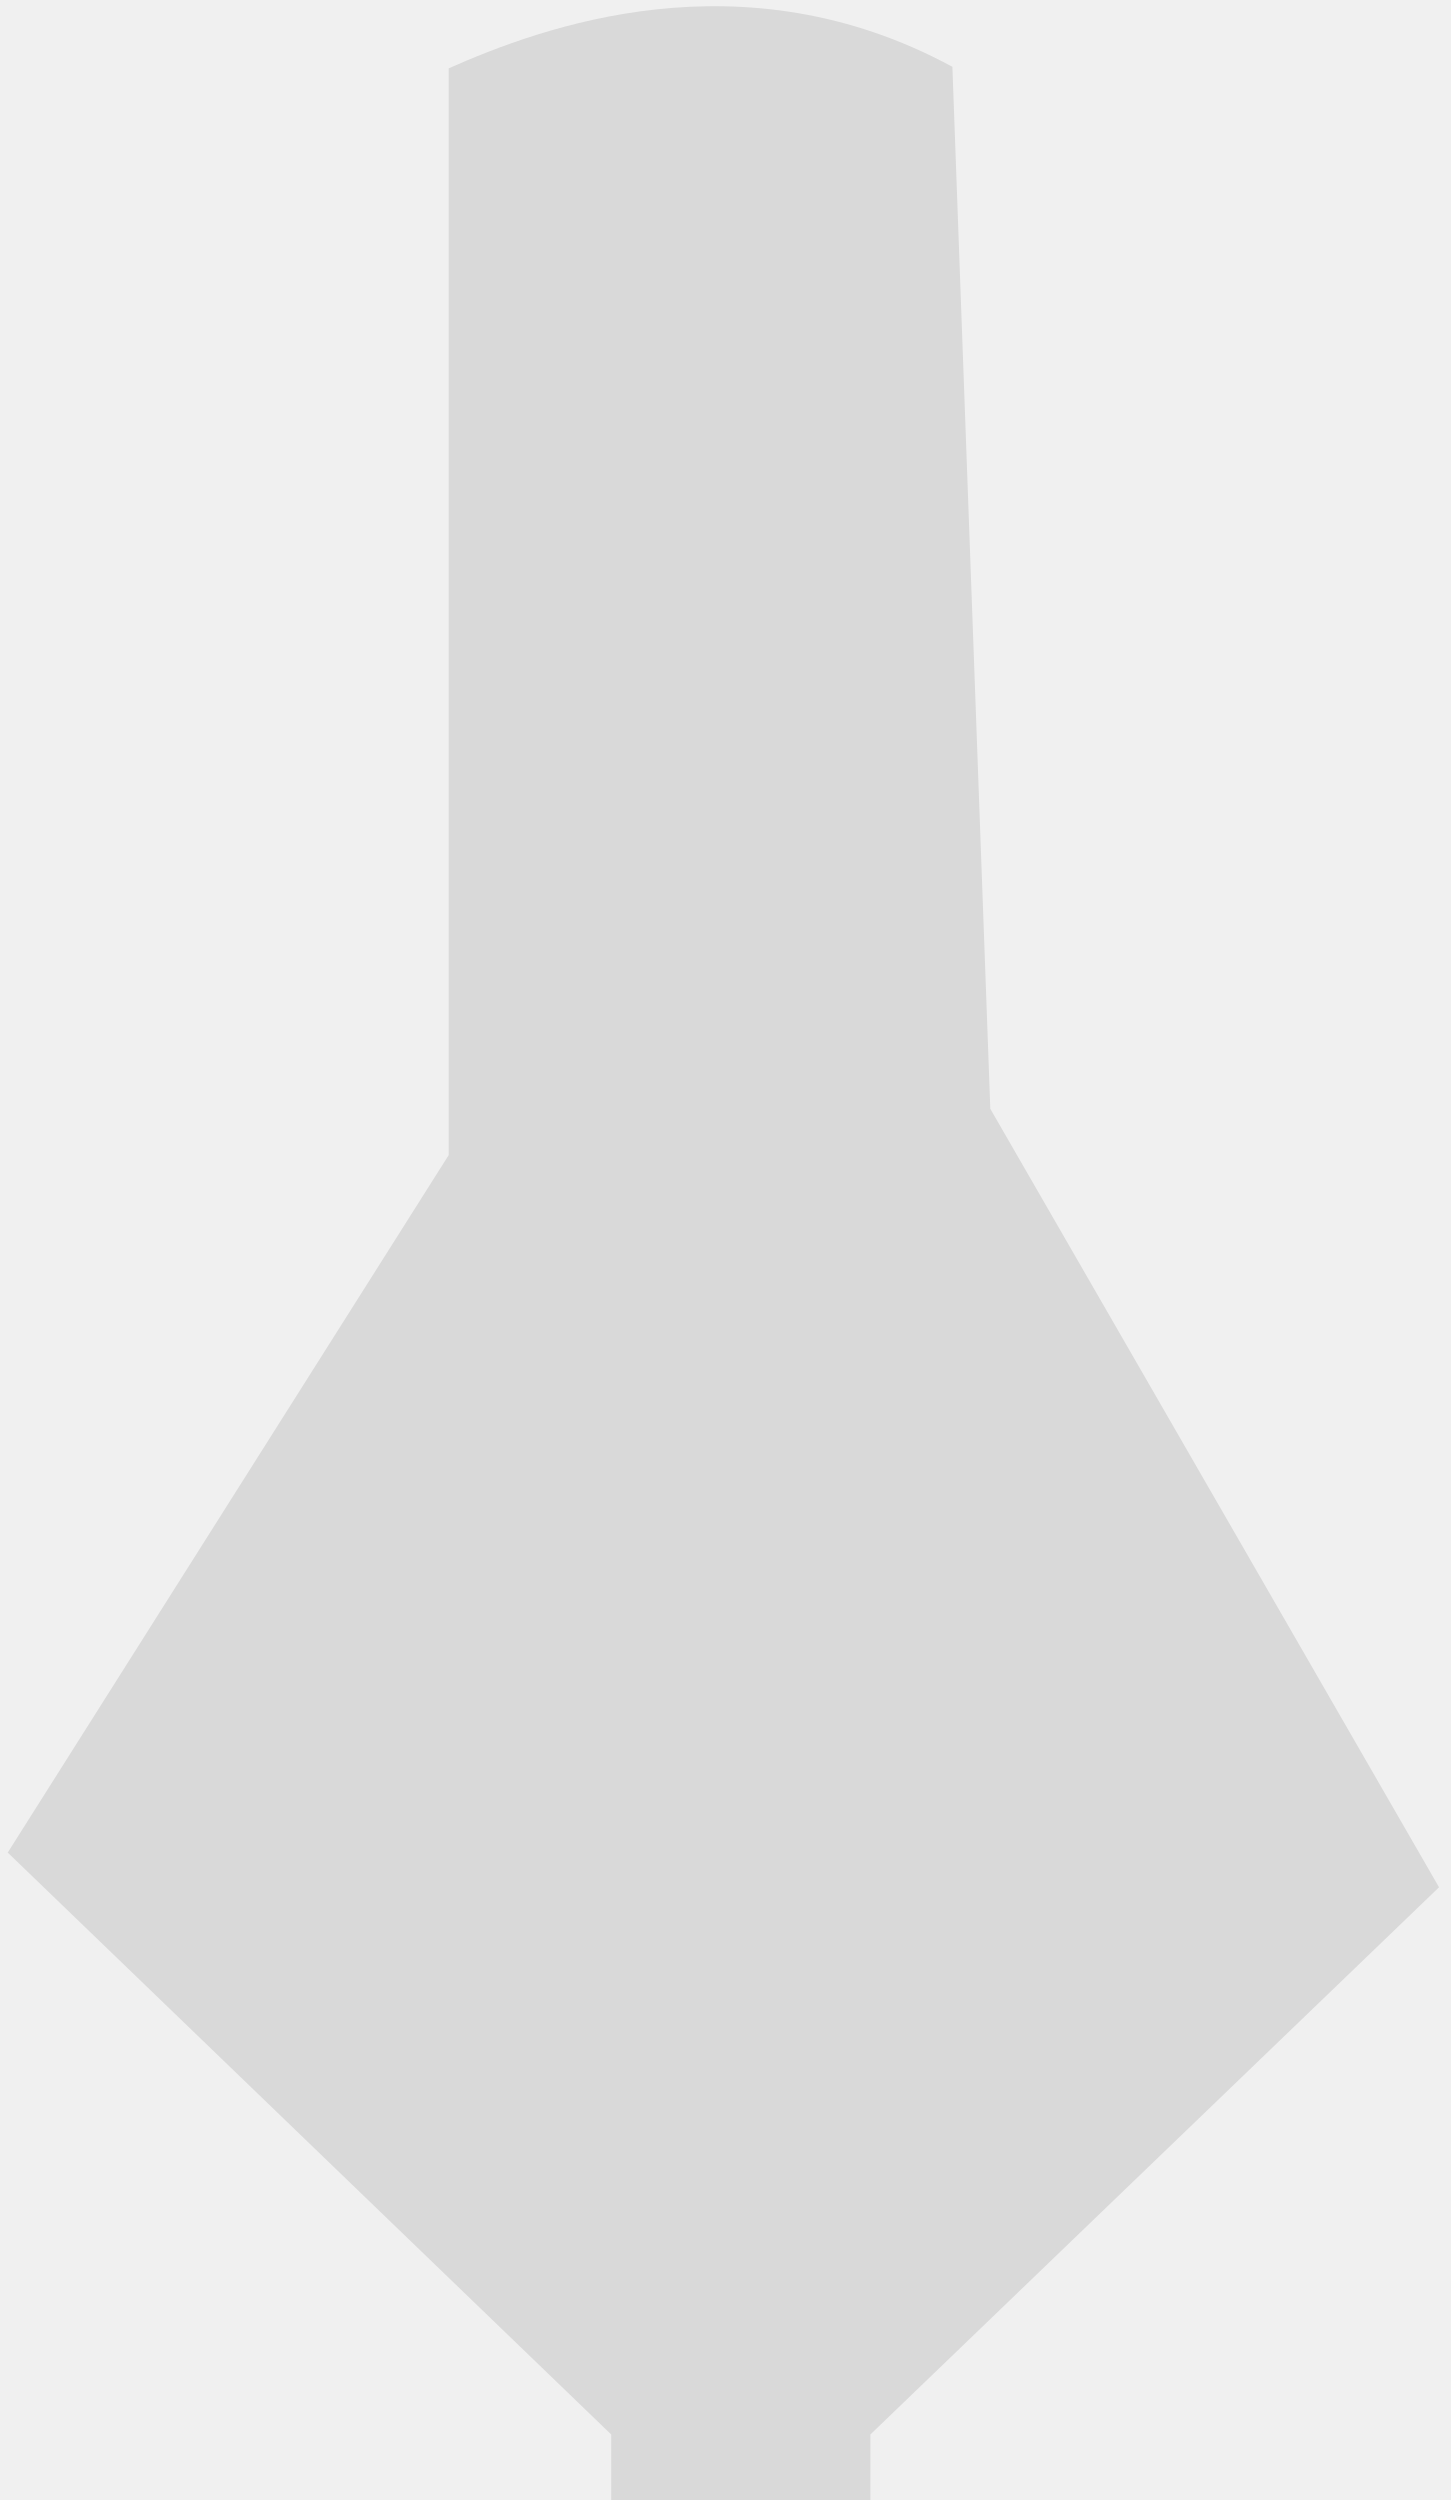
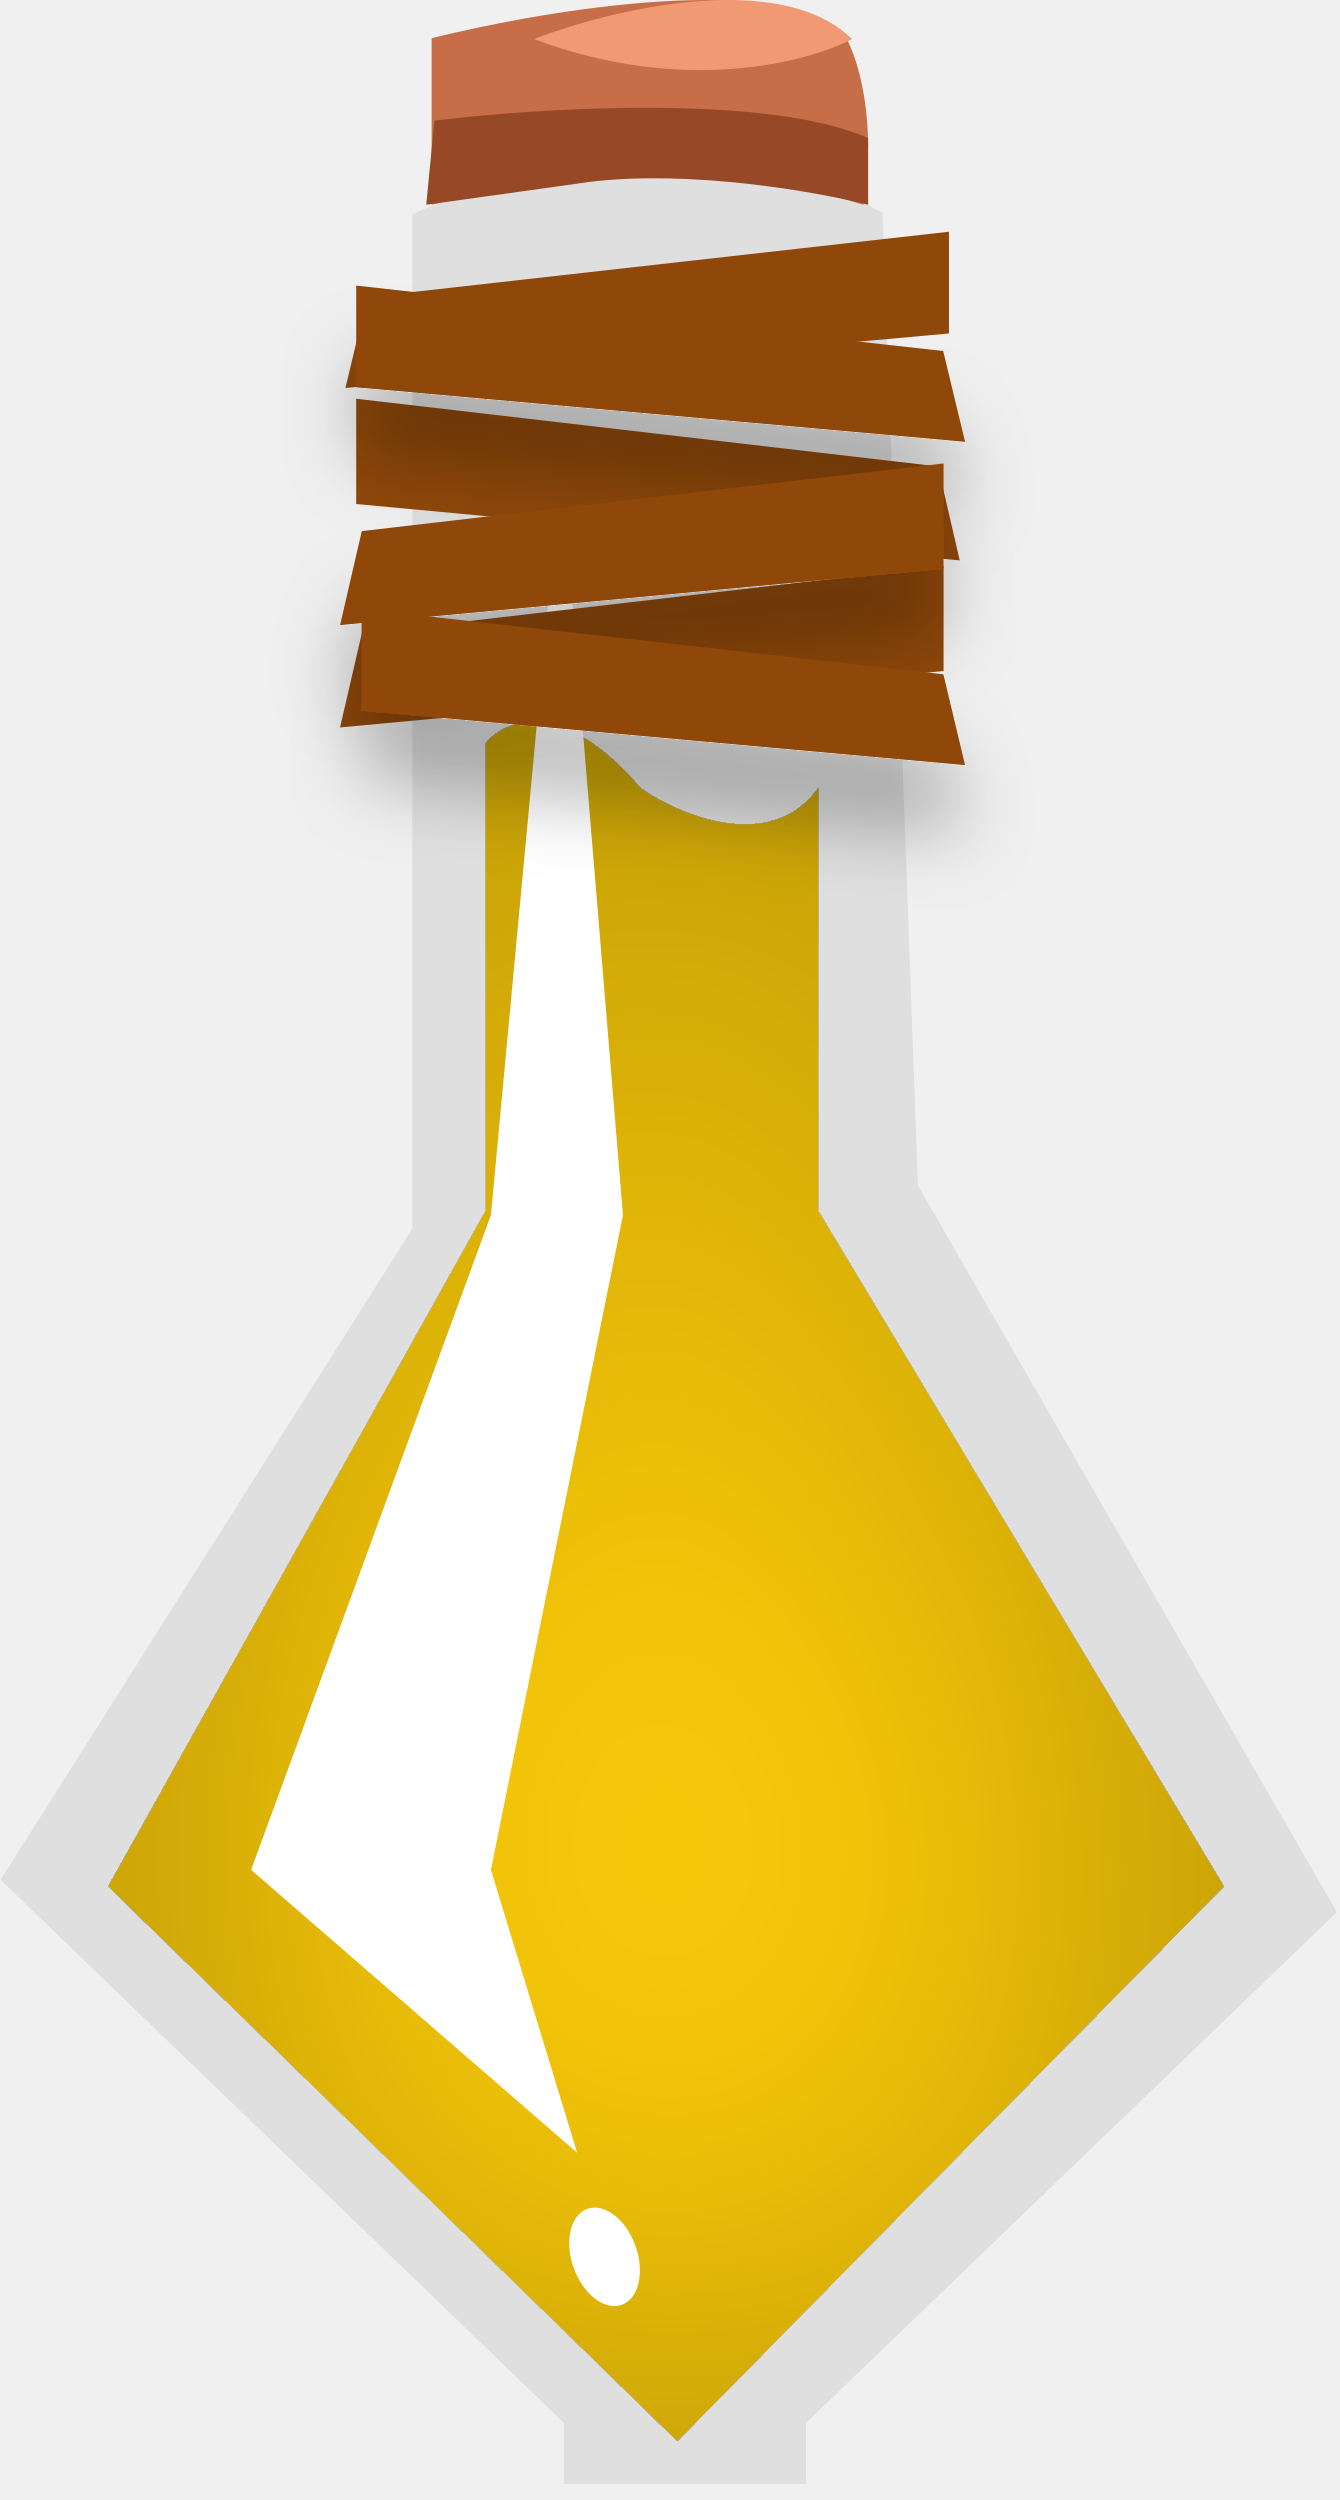
- <svg xmlns="http://www.w3.org/2000/svg" width="76" height="131" viewBox="0 0 76 131" fill="none">
-   <path d="M49.905 3.5C38.878 -2.477 28.378 1.426 23.513 3.58V60.525L0.405 97.075L32.027 127.567V131H45.608V127.567L75.405 98.893L51.892 58.102L49.905 3.5Z" fill="#D9D9D9" />
+ <svg xmlns="http://www.w3.org/2000/svg" width="75" height="140" viewBox="0 0 75 140" fill="none">
+   <path d="M49.423 11.918C38.42 5.955 27.943 9.85 23.089 11.998V68.807L0.031 105.269L31.584 135.688V139.113H45.136V135.688L74.868 107.082L51.406 66.39L49.423 11.918Z" fill="#D9D9D9" fill-opacity="0.75" />
+   <g filter="url(#filter0_i_181_125)">
+     <path d="M35.879 44.151C31.462 38.979 28.255 40.314 27.203 41.628V67.8L6.066 105.639L37.93 136.698L68.531 105.639L45.817 67.8V44.151C43.167 47.808 38.087 45.675 35.879 44.151Z" fill="#FFCE09" />
+   </g>
+   <ellipse cx="33.855" cy="126.382" rx="1.836" ry="2.854" transform="rotate(-19.7323 33.8553 126.382)" fill="white" />
+   <path d="M14.063 104.712L27.491 68.047L31.414 26.102L34.885 68.047L27.491 104.712L32.32 120.554L14.063 104.712Z" fill="white" />
+   <path d="M24.172 2.139V11.467C32.923 9.204 36.997 7.997 48.35 11.467C49.119 6.731 48.03 3.275 47.39 2.139C44.315 -1.735 30.63 0.525 24.172 2.139Z" fill="#C76E48" />
+   <path d="M53.141 12.976L20.562 16.639L19.344 21.727L53.141 18.674V12.976Z" fill="#8F480A" />
+   <path d="M19.947 22.33L52.527 26.12L53.745 31.383L19.947 28.225V22.33Z" fill="#8F480A" />
+   <path d="M52.84 31.685L20.26 35.475L19.042 40.738L52.84 37.58V31.685Z" fill="#8F480A" />
+   <g filter="url(#filter1_d_181_125)">
+     <path d="M19.947 15.993L52.818 19.657L54.047 24.744L19.947 21.692V15.993Z" fill="#8F480A" />
+   </g>
+   <g filter="url(#filter2_d_181_125)">
+     <path d="M52.84 25.952L20.26 29.741L19.042 35.005L52.84 31.846V25.952Z" fill="#8F480A" />
+   </g>
+   <g filter="url(#filter3_d_181_125)">
+     <path d="M20.249 34.099L52.829 37.762L54.047 42.85L20.249 39.798V34.099Z" fill="#8F480A" />
+   </g>
+   <path d="M48.615 7.738C43.028 5.227 30.094 6.038 24.326 6.757L23.87 11.467L32.979 10.191C38.687 9.485 45.781 10.748 48.615 11.467V7.738Z" fill="#974826" />
+   <path d="M29.905 2.187C34.167 0.537 43.695 -1.774 47.709 2.187C45.24 3.497 38.222 5.331 29.905 2.187Z" fill="#F19973" />
+   <defs>
+     <filter id="filter0_i_181_125" x="6.066" y="40.436" width="62.465" height="100.262" filterUnits="userSpaceOnUse" color-interpolation-filters="sRGB">
+       <feFlood flood-opacity="0" result="BackgroundImageFix" />
+       <feBlend mode="normal" in="SourceGraphic" in2="BackgroundImageFix" result="shape" />
+       <feColorMatrix in="SourceAlpha" type="matrix" values="0 0 0 0 0 0 0 0 0 0 0 0 0 0 0 0 0 0 127 0" result="hardAlpha" />
+       <feOffset dy="4" />
+       <feGaussianBlur stdDeviation="21.2" />
+       <feComposite in2="hardAlpha" operator="arithmetic" k2="-1" k3="1" />
+       <feColorMatrix type="matrix" values="0 0 0 0 0 0 0 0 0 0 0 0 0 0 0 0 0 0 0.25 0" />
+       <feBlend mode="normal" in2="shape" result="effect1_innerShadow_181_125" />
+     </filter>
+     <filter id="filter1_d_181_125" x="15.947" y="15.993" width="42.099" height="16.751" filterUnits="userSpaceOnUse" color-interpolation-filters="sRGB">
+       <feFlood flood-opacity="0" result="BackgroundImageFix" />
+       <feColorMatrix in="SourceAlpha" type="matrix" values="0 0 0 0 0 0 0 0 0 0 0 0 0 0 0 0 0 0 127 0" result="hardAlpha" />
+       <feOffset dy="4" />
+       <feGaussianBlur stdDeviation="2" />
+       <feComposite in2="hardAlpha" operator="out" />
+       <feColorMatrix type="matrix" values="0 0 0 0 0 0 0 0 0 0 0 0 0 0 0 0 0 0 0.25 0" />
+       <feBlend mode="normal" in2="BackgroundImageFix" result="effect1_dropShadow_181_125" />
+       <feBlend mode="normal" in="SourceGraphic" in2="effect1_dropShadow_181_125" result="shape" />
+     </filter>
+     <filter id="filter2_d_181_125" x="15.042" y="25.952" width="41.797" height="17.053" filterUnits="userSpaceOnUse" color-interpolation-filters="sRGB">
+       <feFlood flood-opacity="0" result="BackgroundImageFix" />
+       <feColorMatrix in="SourceAlpha" type="matrix" values="0 0 0 0 0 0 0 0 0 0 0 0 0 0 0 0 0 0 127 0" result="hardAlpha" />
+       <feOffset dy="4" />
+       <feGaussianBlur stdDeviation="2" />
+       <feComposite in2="hardAlpha" operator="out" />
+       <feColorMatrix type="matrix" values="0 0 0 0 0 0 0 0 0 0 0 0 0 0 0 0 0 0 0.25 0" />
+       <feBlend mode="normal" in2="BackgroundImageFix" result="effect1_dropShadow_181_125" />
+       <feBlend mode="normal" in="SourceGraphic" in2="effect1_dropShadow_181_125" result="shape" />
+     </filter>
+     <filter id="filter3_d_181_125" x="16.249" y="34.099" width="41.797" height="16.751" filterUnits="userSpaceOnUse" color-interpolation-filters="sRGB">
+       <feFlood flood-opacity="0" result="BackgroundImageFix" />
+       <feColorMatrix in="SourceAlpha" type="matrix" values="0 0 0 0 0 0 0 0 0 0 0 0 0 0 0 0 0 0 127 0" result="hardAlpha" />
+       <feOffset dy="4" />
+       <feGaussianBlur stdDeviation="2" />
+       <feComposite in2="hardAlpha" operator="out" />
+       <feColorMatrix type="matrix" values="0 0 0 0 0 0 0 0 0 0 0 0 0 0 0 0 0 0 0.25 0" />
+       <feBlend mode="normal" in2="BackgroundImageFix" result="effect1_dropShadow_181_125" />
+       <feBlend mode="normal" in="SourceGraphic" in2="effect1_dropShadow_181_125" result="shape" />
+     </filter>
+   </defs>
</svg>
